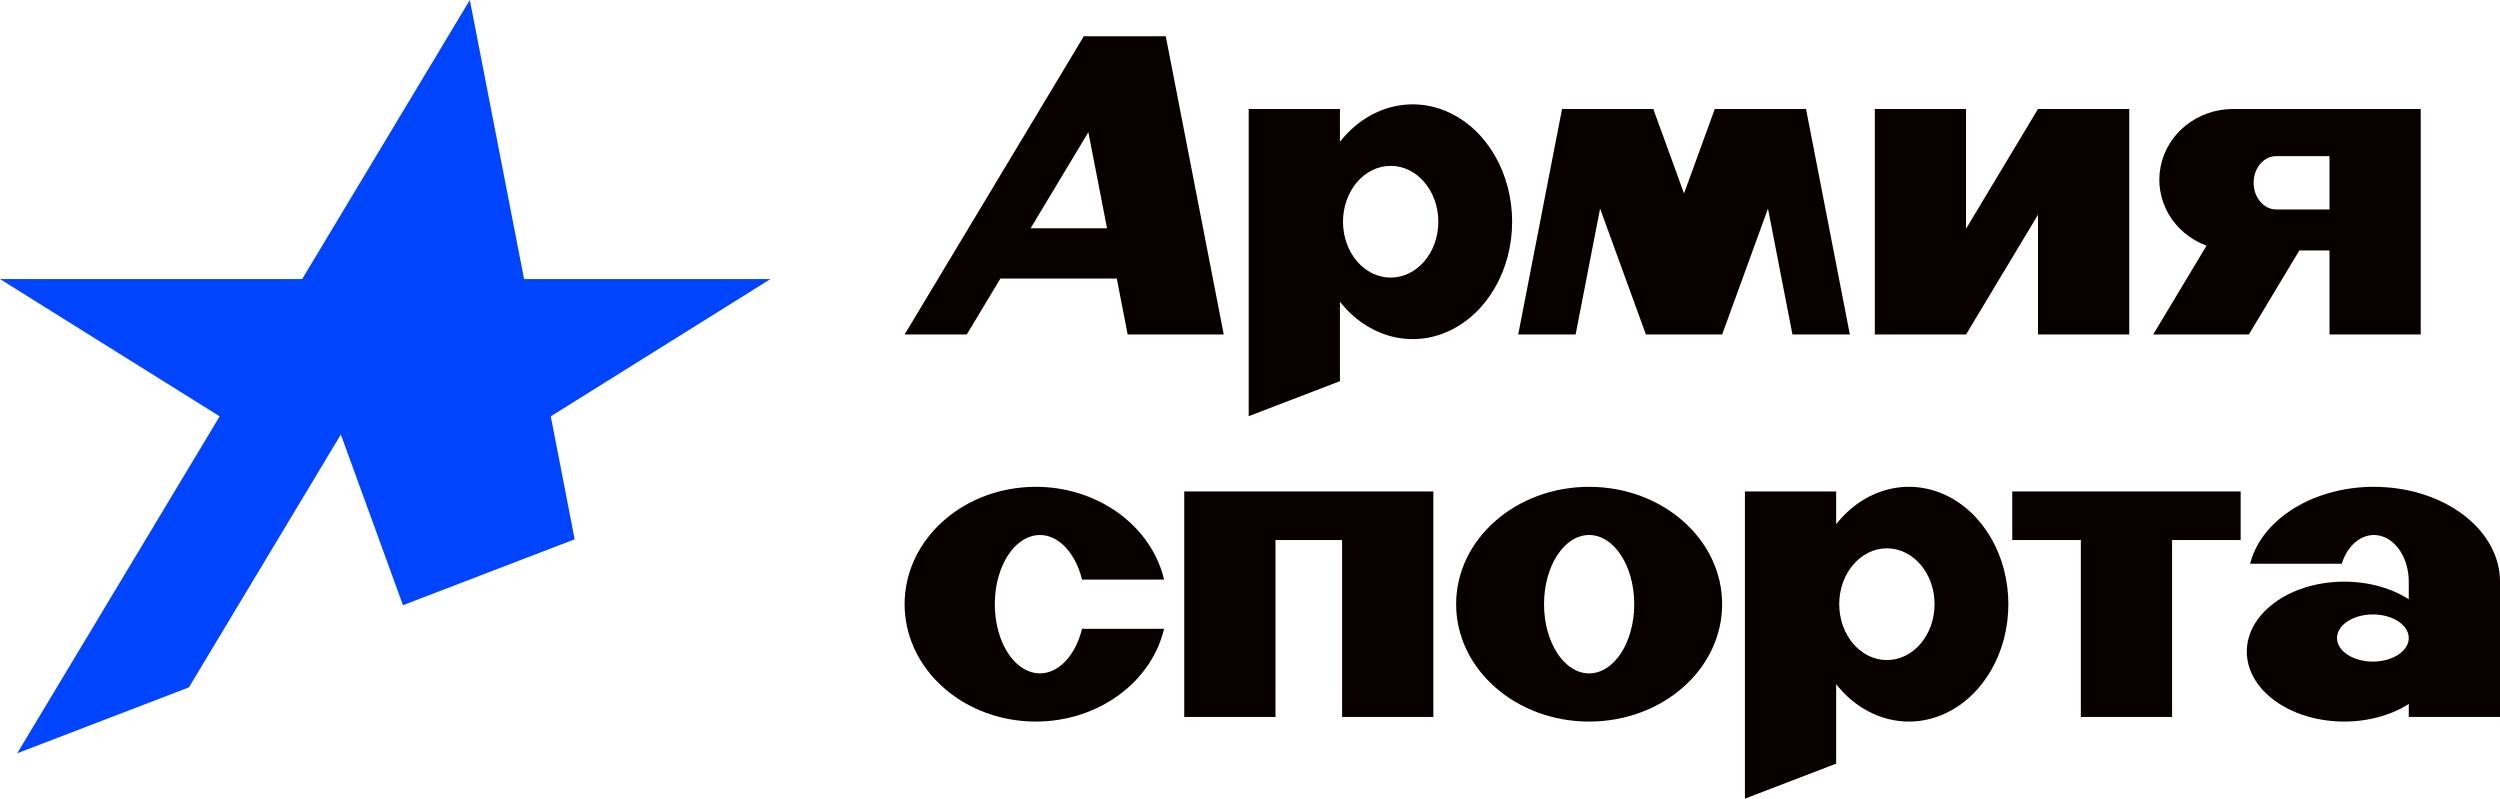
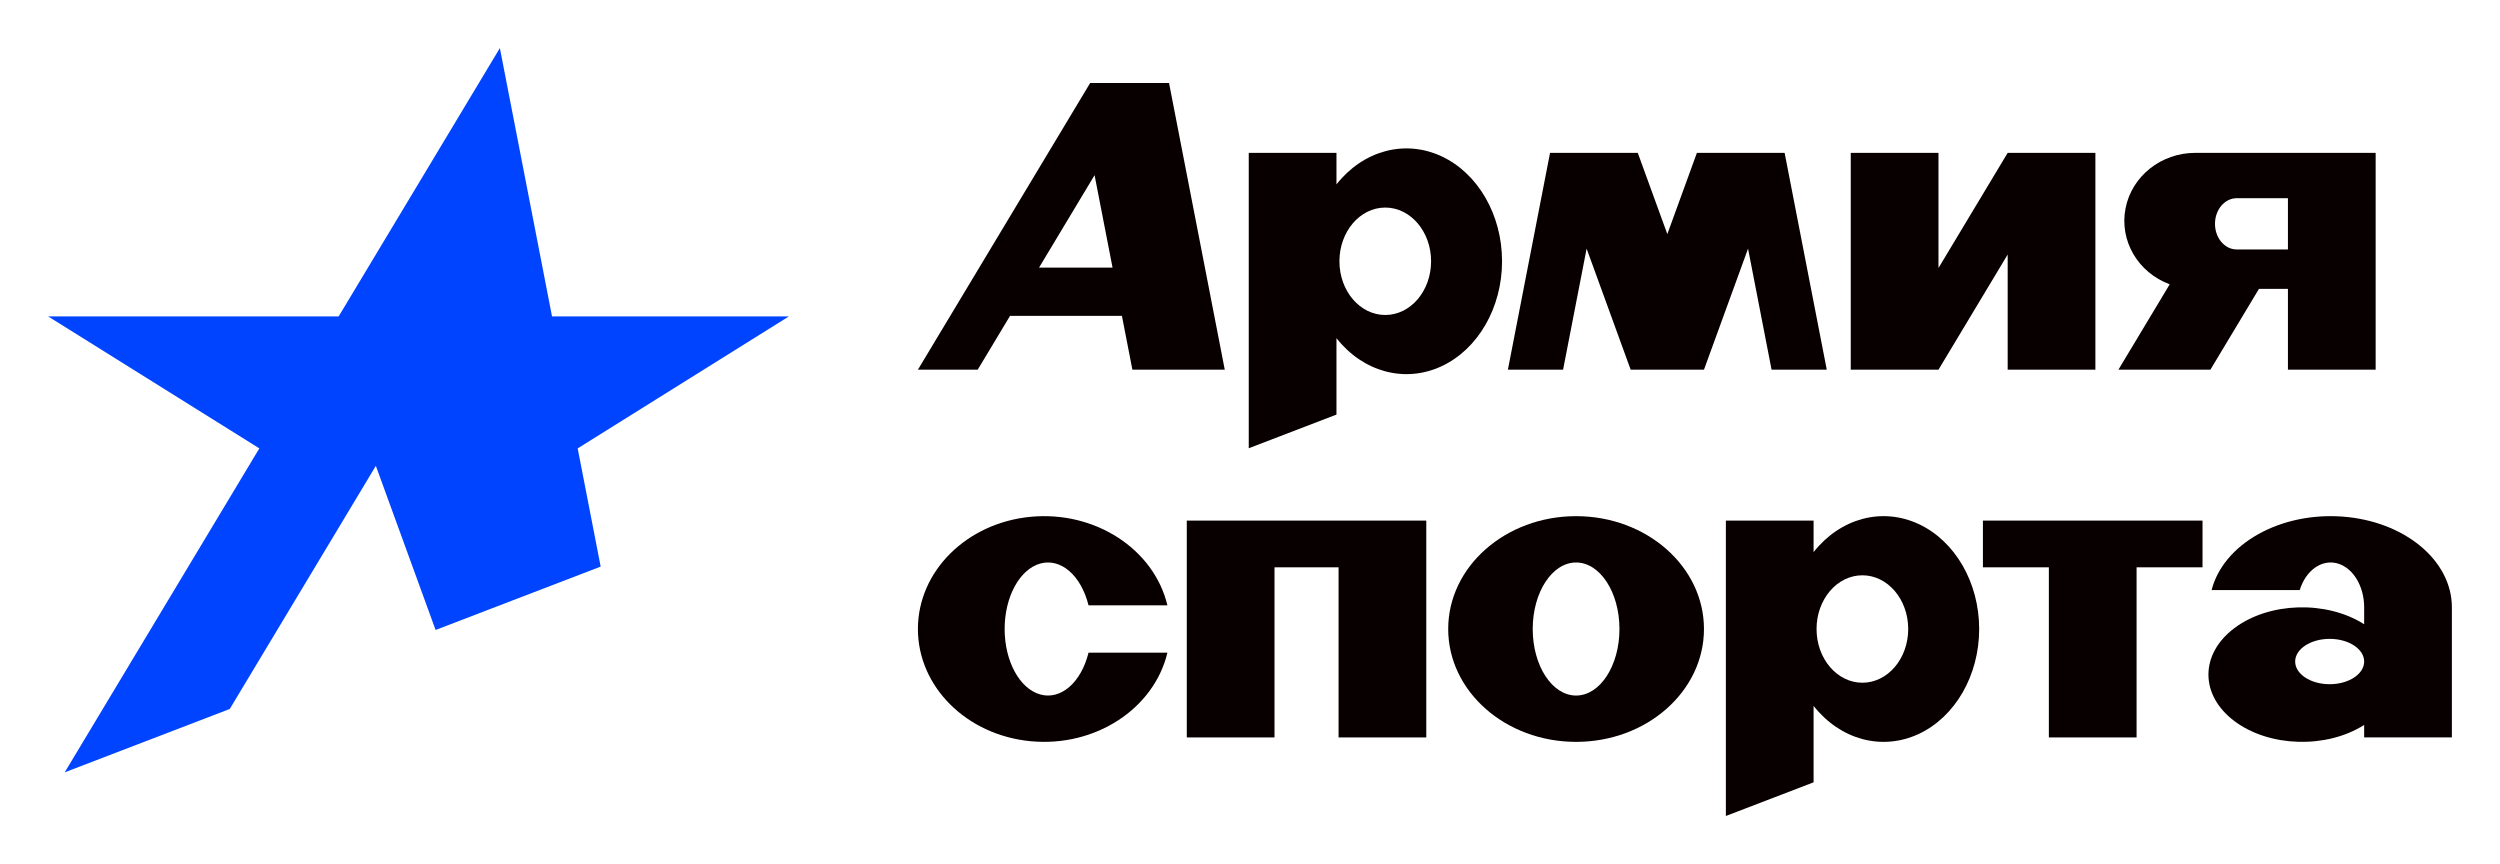
- <svg xmlns="http://www.w3.org/2000/svg" width="2438.809" height="779.109" viewBox="0 0 2438.809 779.109">
+ <svg xmlns="http://www.w3.org/2000/svg" width="2536.4" height="876.0" viewBox="-48.78 -48.78 2536.36 876.02">
  <defs>
    <clipPath id="d0">
      <path d="M0 0H1479.01V370.6H0Z" />
    </clipPath>
    <clipPath id="d1">
      <path d="M0 0H1556.35V304.204H0Z" />
    </clipPath>
-     <clipPath id="d2">
-       <path d="M0 0H2438.809V779.109H0Z" />
-     </clipPath>
  </defs>
  <g>
-     <g clip-path="url(#d2)">
-       <g transform="matrix(1 0 0 1 0 0)">
-         <path d="M751.57 272.24L511.25 272.24L458.33 0.00L294.76 272.24L0.00 272.24L214.29 406.14L16.81 734.82L184.28 670.53L332.50 423.85L393.12 590.37L560.59 526.08L537.28 406.14L751.57 272.24Z" fill="rgba(0,68,255,1)" fill-rule="evenodd" />
-       </g>
-       <g transform="matrix(1 0 0 1 882.459 35.4082)">
-         <g clip-path="url(#d0)">
-           <g transform="matrix(1 0 0 1 0 0)">
-             <path d="M174.79 0.00L254.79 0.00L311.34 290.90L217.61 290.90L207.00 236.30L93.47 236.30L60.66 290.90L0.00 290.90L174.79 0.00ZM179.25 93.54L122.91 187.30L197.48 187.30L179.25 93.54Z" fill="rgba(8,0,0,1)" fill-rule="evenodd" />
-           </g>
-           <g transform="matrix(1 0 0 1 335.6699 66.39551)">
-             <path d="M0.00 4.50L89.00 4.50L89.00 36.49C116.16 2.04 158.41 -9.28 195.51 7.95C232.61 25.18 257.00 67.44 257.00 114.50C257.00 161.56 232.61 203.82 195.51 221.05C158.41 238.28 116.16 226.96 89.00 192.51L89.00 270.04L0.00 304.20L0.00 4.50ZM185.00 114.50C185.00 144.60 164.18 169.00 138.50 169.00C112.82 169.00 92.00 144.60 92.00 114.50C92.00 84.40 112.82 60.00 138.50 60.00C164.18 60.00 185.00 84.40 185.00 114.50Z" fill="rgba(8,0,0,1)" fill-rule="evenodd" />
-           </g>
-           <g transform="matrix(1 0 0 1 598.5898 70.90002)">
-             <path d="M42.77 0.00L131.77 0.00L161.77 82.42L191.77 0.00L280.77 0.00L323.53 220.00L267.53 220.00L243.66 97.18L198.95 220.00L124.58 220.00L79.88 97.18L56.00 220.00L0.00 220.00L42.77 0.00Z" fill="rgba(8,0,0,1)" fill-rule="evenodd" />
-           </g>
-           <g transform="matrix(1 0 0 1 946.4609 70.90002)">
-             <path d="M0.00 0.00L89.00 0.00L89.00 116.83L159.20 0.00L248.20 0.00L248.20 220.00L159.20 220.00L159.20 103.17L89.00 220.00L0.00 220.00L0.00 0.00Z" fill="rgba(8,0,0,1)" fill-rule="evenodd" />
-           </g>
-           <g transform="matrix(1 0 0 1 1218.01 70.90002)">
-             <path d="M261.00 0.00L261.00 220.00L172.00 220.00L172.00 138.00L142.60 138.00L93.33 220.00L0.00 220.00L52.06 133.36C19.71 121.39 0.86 89.02 7.22 56.35C13.57 23.69 43.32 0.00 78.00 0.00L261.00 0.00ZM172.00 46.00L172.00 98.00L120.00 98.00C107.85 98.00 98.00 86.36 98.00 72.00C98.00 57.64 107.85 46.00 120.00 46.00L172.00 46.00Z" fill="rgba(8,0,0,1)" fill-rule="evenodd" />
-           </g>
+     <g transform="matrix(1 0 0 1 0 0)">
+       <path d="M751.57 272.24L511.25 272.24L458.33 0.00L294.76 272.24L0.00 272.24L214.29 406.14L16.81 734.82L184.28 670.53L332.50 423.85L393.12 590.37L560.59 526.08L537.28 406.14L751.57 272.24Z" fill="rgba(0,68,255,1)" fill-rule="evenodd" />
+     </g>
+     <g transform="matrix(1 0 0 1 882.459 35.4082)">
+       <g clip-path="url(#d0)">
+         <g transform="matrix(1 0 0 1 0 0)">
+           <path d="M174.79 0.00L254.79 0.00L311.34 290.90L217.61 290.90L207.00 236.30L93.47 236.30L60.66 290.90L0.00 290.90L174.79 0.00ZM179.25 93.54L122.91 187.30L197.48 187.30L179.25 93.54Z" fill="rgba(8,0,0,1)" fill-rule="evenodd" />
+         </g>
+         <g transform="matrix(1 0 0 1 335.6699 66.39551)">
+           <path d="M0.00 4.50L89.00 4.50L89.00 36.49C116.16 2.04 158.41 -9.28 195.51 7.95C232.61 25.18 257.00 67.44 257.00 114.50C257.00 161.56 232.61 203.82 195.51 221.05C158.41 238.28 116.16 226.96 89.00 192.51L89.00 270.04L0.00 304.20L0.00 4.50ZM185.00 114.50C185.00 144.60 164.18 169.00 138.50 169.00C112.82 169.00 92.00 144.60 92.00 114.50C92.00 84.40 112.82 60.00 138.50 60.00C164.18 60.00 185.00 84.40 185.00 114.50Z" fill="rgba(8,0,0,1)" fill-rule="evenodd" />
+         </g>
+         <g transform="matrix(1 0 0 1 598.5898 70.90002)">
+           <path d="M42.77 0.00L131.77 0.00L161.77 82.42L191.77 0.00L280.77 0.00L323.53 220.00L267.53 220.00L243.66 97.18L198.95 220.00L124.58 220.00L79.88 97.18L56.00 220.00L0.00 220.00L42.77 0.00Z" fill="rgba(8,0,0,1)" fill-rule="evenodd" />
+         </g>
+         <g transform="matrix(1 0 0 1 946.4609 70.90002)">
+           <path d="M0.00 0.00L89.00 0.00L89.00 116.83L159.20 0.00L248.20 0.00L248.20 220.00L159.20 220.00L159.20 103.17L89.00 220.00L0.00 220.00L0.00 0.00Z" fill="rgba(8,0,0,1)" fill-rule="evenodd" />
+         </g>
+         <g transform="matrix(1 0 0 1 1218.01 70.90002)">
+           <path d="M261.00 0.00L261.00 220.00L172.00 220.00L172.00 138.00L142.60 138.00L93.33 220.00L0.00 220.00L52.06 133.36C19.71 121.39 0.86 89.02 7.22 56.35C13.57 23.69 43.32 0.00 78.00 0.00L261.00 0.00ZM172.00 46.00L172.00 98.00L120.00 98.00C107.85 98.00 98.00 86.36 98.00 72.00C98.00 57.64 107.85 46.00 120.00 46.00L172.00 46.00Z" fill="rgba(8,0,0,1)" fill-rule="evenodd" />
        </g>
      </g>
-       <g transform="matrix(1 0 0 1 882.459 474.9043)">
-         <g clip-path="url(#d1)">
-           <g transform="matrix(1 0 0 1 0 0)">
-             <path d="M253.16 90.50C239.43 33.24 179.62 -5.53 114.51 0.64C49.40 6.81 0.00 55.93 0.00 114.50C0.00 173.07 49.40 222.19 114.51 228.36C179.62 234.53 239.43 195.76 253.16 138.50L173.12 138.50C165.58 168.94 144.93 186.78 124.05 180.89C103.16 175.00 88.00 147.07 88.00 114.50C88.00 81.93 103.16 54.00 124.05 48.11C144.93 42.22 165.58 60.06 173.12 90.50L253.16 90.50Z" fill="rgba(8,0,0,1)" fill-rule="evenodd" />
-           </g>
-           <g transform="matrix(1 0 0 1 272.8008 4.504395)">
-             <path d="M0.00 0.00L243.00 0.00L243.00 220.00L154.00 220.00L154.00 47.40L89.00 47.40L89.00 220.00L0.00 220.00L0.00 0.00Z" fill="rgba(8,0,0,1)" fill-rule="evenodd" />
-           </g>
-           <g transform="matrix(1 0 0 1 538.0312 0.004394531)">
-             <path d="M259.50 114.50C259.50 177.74 201.41 229.00 129.75 229.00C58.09 229.00 0.00 177.74 0.00 114.50C0.00 51.26 58.09 0.00 129.75 0.00C201.41 0.00 259.50 51.26 259.50 114.50ZM173.75 114.50C173.75 151.78 154.05 182.00 129.75 182.00C105.45 182.00 85.75 151.78 85.75 114.50C85.75 77.22 105.45 47.00 129.75 47.00C154.05 47.00 173.75 77.22 173.75 114.50Z" fill="rgba(8,0,0,1)" fill-rule="evenodd" />
-           </g>
-           <g transform="matrix(1 0 0 1 819.75 0)">
-             <path d="M0.00 4.50L89.00 4.50L89.00 36.49C116.16 2.04 158.41 -9.28 195.51 7.95C232.61 25.18 257.00 67.44 257.00 114.50C257.00 161.56 232.61 203.82 195.51 221.05C158.41 238.28 116.16 226.96 89.00 192.51L89.00 270.04L0.00 304.20L0.00 4.50ZM185.00 114.50C185.00 144.60 164.18 169.00 138.50 169.00C112.82 169.00 92.00 144.60 92.00 114.50C92.00 84.40 112.82 60.00 138.50 60.00C164.18 60.00 185.00 84.40 185.00 114.50Z" fill="rgba(8,0,0,1)" fill-rule="evenodd" />
-           </g>
-           <g transform="matrix(1 0 0 1 1080.551 4.504395)">
-             <path d="M0.00 0.00L222.80 0.00L222.80 47.40L155.90 47.40L155.90 220.00L66.90 220.00L66.90 47.40L0.00 47.40L0.00 0.00Z" fill="rgba(8,0,0,1)" fill-rule="evenodd" />
-           </g>
-           <g transform="matrix(1 0 0 1 1309.35 0.0009765625)">
-             <path d="M3.22 75.00C15.22 28.18 72.57 -4.11 135.69 0.42C198.80 4.95 247.00 44.82 247.00 92.50L247.00 224.50L158.00 224.50L158.00 211.83C119.84 236.12 61.80 234.44 26.49 208.03C-8.83 181.62 -8.83 139.88 26.49 113.47C61.80 87.06 119.84 85.38 158.00 109.67L158.00 92.50C158.00 70.81 146.56 52.14 130.67 47.88C114.78 43.63 98.85 54.98 92.62 75.00L3.22 75.00ZM158.00 147.50C158.00 160.20 142.33 170.50 123.00 170.50C103.67 170.50 88.00 160.20 88.00 147.50C88.00 134.80 103.67 124.50 123.00 124.50C142.33 124.50 158.00 134.80 158.00 147.50Z" fill="rgba(8,0,0,1)" fill-rule="evenodd" />
-           </g>
+     </g>
+     <g transform="matrix(1 0 0 1 882.459 474.9043)">
+       <g clip-path="url(#d1)">
+         <g transform="matrix(1 0 0 1 0 0)">
+           <path d="M253.16 90.50C239.43 33.24 179.62 -5.53 114.51 0.64C49.40 6.81 0.00 55.93 0.00 114.50C0.00 173.07 49.40 222.19 114.51 228.36C179.62 234.53 239.43 195.76 253.16 138.50L173.12 138.50C165.58 168.94 144.93 186.78 124.05 180.89C103.16 175.00 88.00 147.07 88.00 114.50C88.00 81.93 103.16 54.00 124.05 48.11C144.93 42.22 165.58 60.06 173.12 90.50L253.16 90.50Z" fill="rgba(8,0,0,1)" fill-rule="evenodd" />
+         </g>
+         <g transform="matrix(1 0 0 1 272.8008 4.504395)">
+           <path d="M0.00 0.00L243.00 0.00L243.00 220.00L154.00 220.00L154.00 47.40L89.00 47.40L89.00 220.00L0.00 220.00L0.00 0.00Z" fill="rgba(8,0,0,1)" fill-rule="evenodd" />
+         </g>
+         <g transform="matrix(1 0 0 1 538.0312 0.004394531)">
+           <path d="M259.50 114.50C259.50 177.74 201.41 229.00 129.75 229.00C58.09 229.00 0.00 177.74 0.00 114.50C0.00 51.26 58.09 0.00 129.75 0.00C201.41 0.00 259.50 51.26 259.50 114.50ZM173.75 114.50C173.75 151.78 154.05 182.00 129.75 182.00C105.45 182.00 85.75 151.78 85.75 114.50C85.75 77.22 105.45 47.00 129.75 47.00C154.05 47.00 173.75 77.22 173.75 114.50Z" fill="rgba(8,0,0,1)" fill-rule="evenodd" />
+         </g>
+         <g transform="matrix(1 0 0 1 819.75 0)">
+           <path d="M0.00 4.50L89.00 4.50L89.00 36.49C116.16 2.04 158.41 -9.28 195.51 7.95C232.61 25.18 257.00 67.44 257.00 114.50C257.00 161.56 232.61 203.82 195.51 221.05C158.41 238.28 116.16 226.96 89.00 192.51L89.00 270.04L0.00 304.20L0.00 4.50ZM185.00 114.50C185.00 144.60 164.18 169.00 138.50 169.00C112.82 169.00 92.00 144.60 92.00 114.50C92.00 84.40 112.82 60.00 138.50 60.00C164.18 60.00 185.00 84.40 185.00 114.50Z" fill="rgba(8,0,0,1)" fill-rule="evenodd" />
+         </g>
+         <g transform="matrix(1 0 0 1 1080.551 4.504395)">
+           <path d="M0.00 0.00L222.80 0.00L222.80 47.40L155.90 47.40L155.90 220.00L66.90 220.00L66.90 47.40L0.00 47.40L0.00 0.00Z" fill="rgba(8,0,0,1)" fill-rule="evenodd" />
+         </g>
+         <g transform="matrix(1 0 0 1 1309.35 0.0009765625)">
+           <path d="M3.22 75.00C15.22 28.18 72.57 -4.11 135.69 0.42C198.80 4.95 247.00 44.82 247.00 92.50L247.00 224.50L158.00 224.50L158.00 211.83C119.84 236.12 61.80 234.44 26.49 208.03C-8.83 181.62 -8.83 139.88 26.49 113.47C61.80 87.06 119.84 85.38 158.00 109.67L158.00 92.50C158.00 70.81 146.56 52.14 130.67 47.88C114.78 43.63 98.85 54.98 92.62 75.00L3.22 75.00ZM158.00 147.50C158.00 160.20 142.33 170.50 123.00 170.50C103.67 170.50 88.00 160.20 88.00 147.50C88.00 134.80 103.67 124.50 123.00 124.50C142.33 124.50 158.00 134.80 158.00 147.50Z" fill="rgba(8,0,0,1)" fill-rule="evenodd" />
        </g>
      </g>
    </g>
  </g>
</svg>
